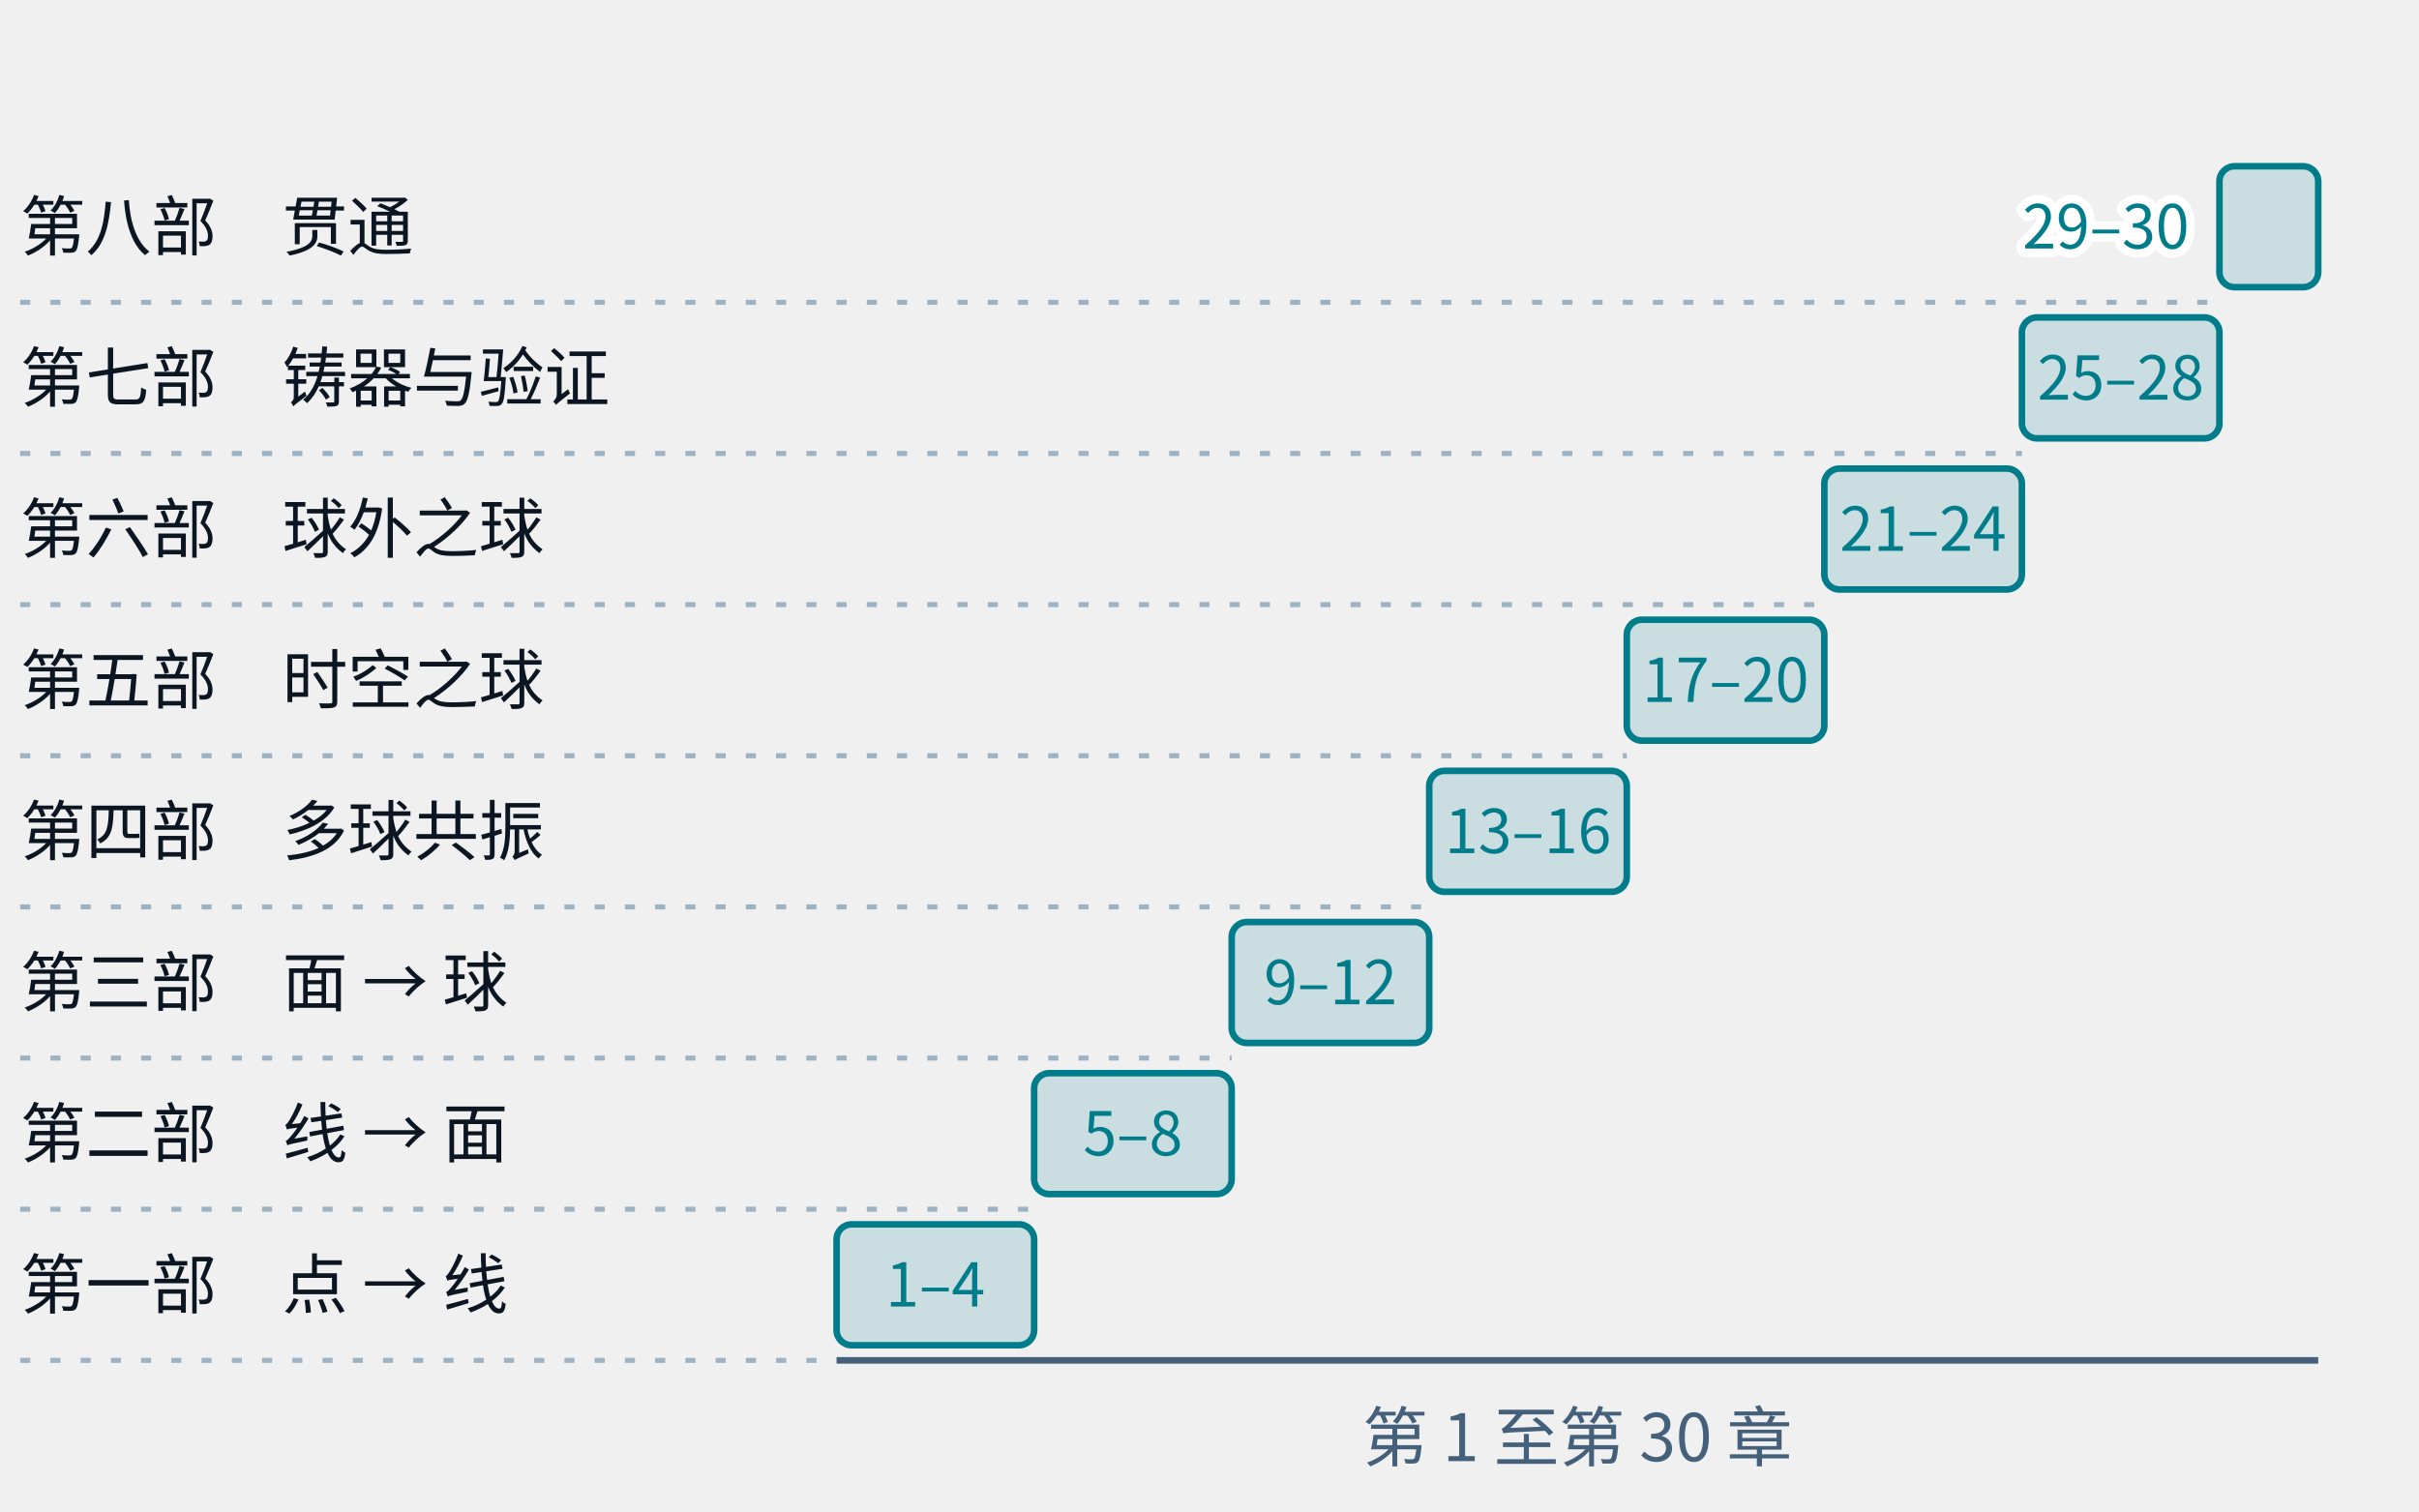
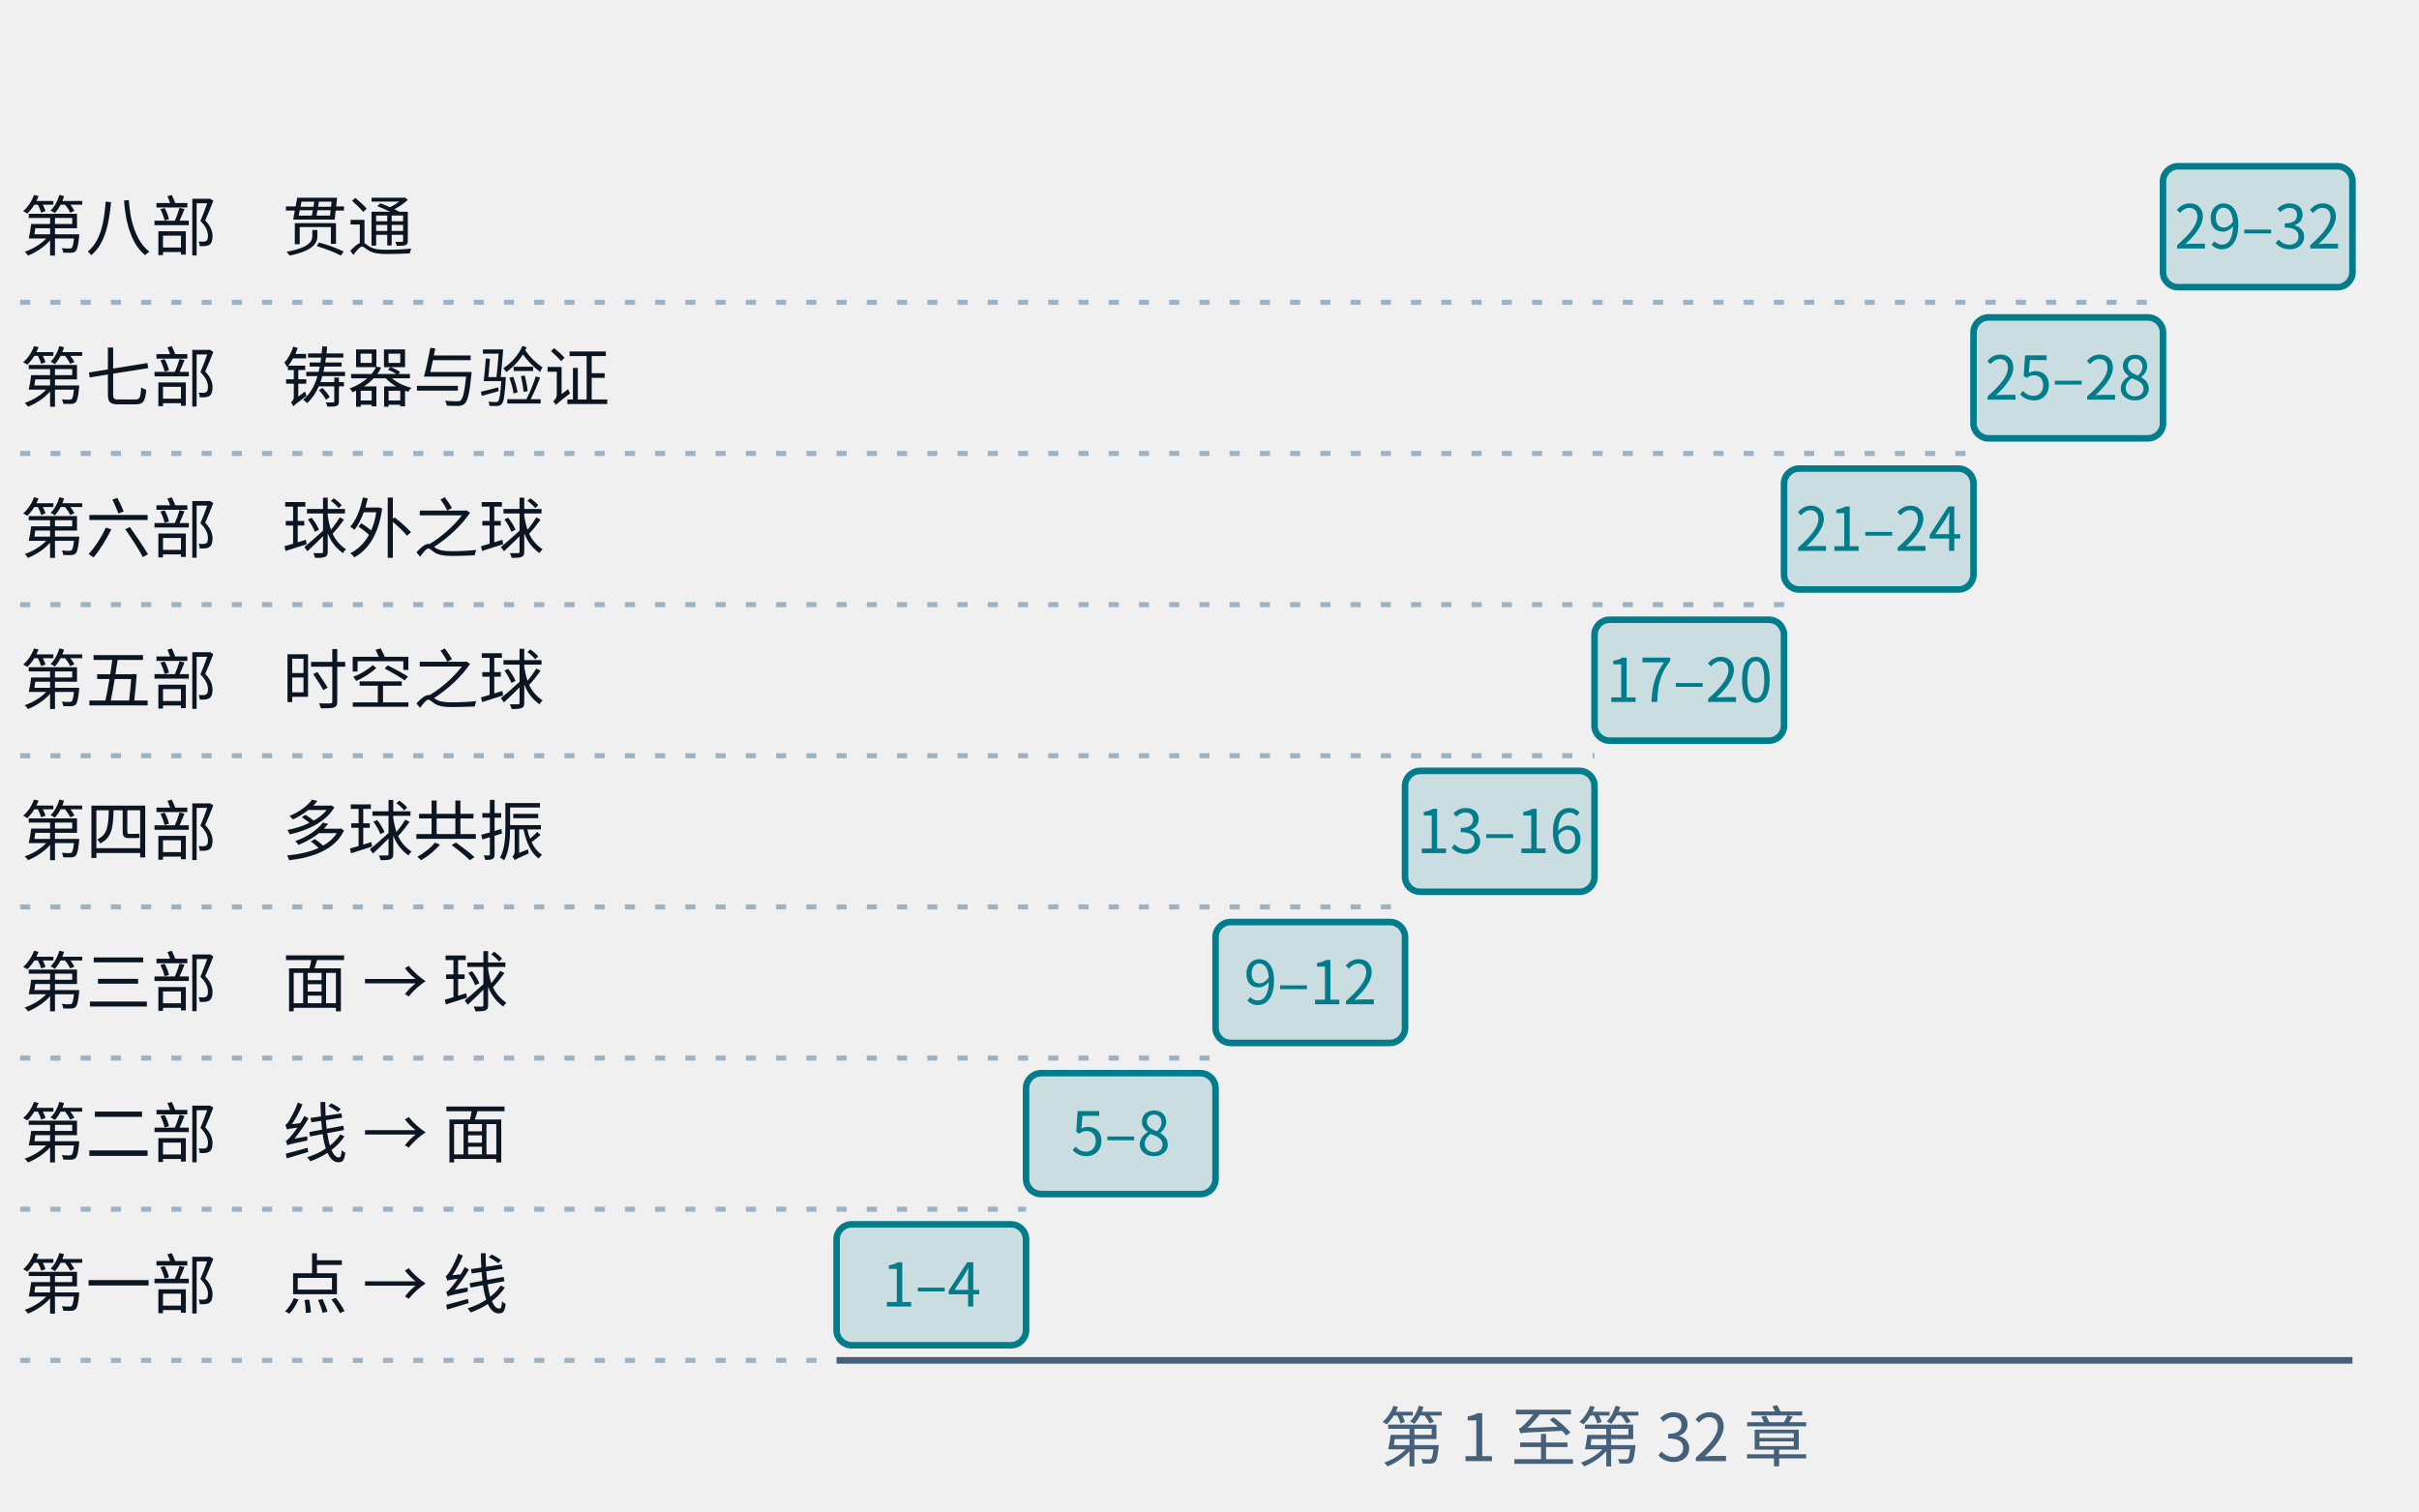
- <svg xmlns="http://www.w3.org/2000/svg" class="tr-fig" data-tr-fig="prelude-eight-parts" data-lang="zh" viewBox="0 0 480 300" width="480" height="300" font-family="'Noto Sans SC', 'Noto Sans CJK SC', 'Source Sans 3', 'PingFang SC', 'Microsoft YaHei', system-ui, sans-serif" role="img" aria-label="八条横条排成一架向右上方升起的阶梯，最下面是第一部（点 → 线，第 1–4 章），往上依次是第二部（线 → 面，5–8）、第三部（面 → 球，9–12）、第四部（多球共振，13–16）、第五部（时空之球，17–20）、第六部（球外之球，21–24）、第七部（铸器与验证，25–28），最上面是只有两章的第八部（贯通，29–30）。每条横条里写着它的章号范围，部名写在左边。">
+ <svg xmlns="http://www.w3.org/2000/svg" class="tr-fig" data-tr-fig="prelude-eight-parts" data-lang="zh" viewBox="0 0 480 300" width="480" height="300" font-family="'Noto Sans SC', 'Noto Sans CJK SC', 'Source Sans 3', 'PingFang SC', 'Microsoft YaHei', system-ui, sans-serif" role="img" aria-label="八条横条排成一架向右上方升起的阶梯，最下面是第一部（点 → 线，第 1–4 章），往上依次是第二部（线 → 面，5–8）、第三部（面 → 球，9–12）、第四部（多球共振，13–16）、第五部（时空之球，17–20）、第六部（球外之球，21–24）、第七部（铸器与验证，25–28），最上面是第八部（贯通，29–32）。每条横条里写着它的章号范围，部名写在左边。">
  <style>.ts-ink{stroke:#0b1622}.tf-ink{fill:#0b1622}.ts-dim{stroke:#45607a}.tf-dim{fill:#45607a}.ts-faint{stroke:#9db3c4}.tf-faint{fill:#9db3c4}.ts-edge{stroke:#b9d0dd}.tf-edge{fill:#b9d0dd}.ts-hot{stroke:#5f9bb5}.tf-hot{fill:#5f9bb5}.ts-bg{stroke:#ffffff}.tf-bg{fill:#ffffff}.ts-panel{stroke:#eef5f9}.tf-panel{fill:#eef5f9}.ts-sheet{stroke:#f7fbfd}.tf-sheet{fill:#f7fbfd}.ts-cyan{stroke:#007c8a}.tf-cyan{fill:#007c8a}.ts-magenta{stroke:#b0128f}.tf-magenta{fill:#b0128f}.ts-amber{stroke:#946200}.tf-amber{fill:#946200}.ts-violet{stroke:#5a45c8}.tf-violet{fill:#5a45c8}.ts-ok{stroke:#087a4c}.tf-ok{fill:#087a4c}.ts-warn{stroke:#c21f3a}.tf-warn{fill:#c21f3a}.ts-blue{stroke:#1d5fd0}.tf-blue{fill:#1d5fd0}.ts-orange{stroke:#b85410}.tf-orange{fill:#b85410}.ts-sigma{stroke:#28405a}.tf-sigma{fill:#28405a}@media (prefers-color-scheme:dark){.ts-ink{stroke:#d4efff}.tf-ink{fill:#d4efff}.ts-dim{stroke:#6f8ea5}.tf-dim{fill:#6f8ea5}.ts-faint{stroke:#34506a}.tf-faint{fill:#34506a}.ts-edge{stroke:#143049}.tf-edge{fill:#143049}.ts-hot{stroke:#1f5d7c}.tf-hot{fill:#1f5d7c}.ts-bg{stroke:#03060c}.tf-bg{fill:#03060c}.ts-panel{stroke:#07101b}.tf-panel{fill:#07101b}.ts-sheet{stroke:#050c16}.tf-sheet{fill:#050c16}.ts-cyan{stroke:#19f0ff}.tf-cyan{fill:#19f0ff}.ts-magenta{stroke:#ff2fd0}.tf-magenta{fill:#ff2fd0}.ts-amber{stroke:#ffc83d}.tf-amber{fill:#ffc83d}.ts-violet{stroke:#9d8cff}.tf-violet{fill:#9d8cff}.ts-ok{stroke:#46ffb2}.tf-ok{fill:#46ffb2}.ts-warn{stroke:#ff5064}.tf-warn{fill:#ff5064}.ts-blue{stroke:#2a7bff}.tf-blue{fill:#2a7bff}.ts-orange{stroke:#ff8a3c}.tf-orange{fill:#ff8a3c}.ts-sigma{stroke:#cfe3ff}.tf-sigma{fill:#cfe3ff}}</style>
-   <rect x="166" y="243" width="39.2" height="24" rx="3" class="ts-cyan tf-cyan" stroke-width="1.3" fill-opacity="0.16" />
-   <text class="tf-cyan" x="185.6" y="259.32" font-size="12" text-anchor="middle">1–4</text>
+   <rect x="166" y="243" width="37.6" height="24" rx="3" class="ts-cyan tf-cyan" stroke-width="1.3" fill-opacity="0.16" />
+   <text class="tf-cyan" x="184.8" y="259.32" font-size="12" text-anchor="middle">1–4</text>
  <line x1="4" y1="270" x2="166" y2="270" class="ts-faint" stroke-width="1" stroke-dasharray="2 4" fill="none" />
  <text class="tf-ink" x="4" y="259.68" font-size="13">第一部　点 → 线</text>
-   <rect x="205.2" y="213" width="39.2" height="24" rx="3" class="ts-cyan tf-cyan" stroke-width="1.3" fill-opacity="0.16" />
-   <text class="tf-cyan" x="224.8" y="229.32" font-size="12" text-anchor="middle">5–8</text>
-   <line x1="4" y1="240" x2="205.2" y2="240" class="ts-faint" stroke-width="1" stroke-dasharray="2 4" fill="none" />
+   <rect x="203.6" y="213" width="37.6" height="24" rx="3" class="ts-cyan tf-cyan" stroke-width="1.3" fill-opacity="0.16" />
+   <text class="tf-cyan" x="222.4" y="229.32" font-size="12" text-anchor="middle">5–8</text>
+   <line x1="4" y1="240" x2="203.6" y2="240" class="ts-faint" stroke-width="1" stroke-dasharray="2 4" fill="none" />
  <text class="tf-ink" x="4" y="229.68" font-size="13">第二部　线 → 面</text>
-   <rect x="244.4" y="183" width="39.2" height="24" rx="3" class="ts-cyan tf-cyan" stroke-width="1.3" fill-opacity="0.16" />
-   <text class="tf-cyan" x="264" y="199.32" font-size="12" text-anchor="middle">9–12</text>
-   <line x1="4" y1="210" x2="244.4" y2="210" class="ts-faint" stroke-width="1" stroke-dasharray="2 4" fill="none" />
+   <rect x="241.2" y="183" width="37.6" height="24" rx="3" class="ts-cyan tf-cyan" stroke-width="1.3" fill-opacity="0.16" />
+   <text class="tf-cyan" x="260" y="199.32" font-size="12" text-anchor="middle">9–12</text>
+   <line x1="4" y1="210" x2="241.2" y2="210" class="ts-faint" stroke-width="1" stroke-dasharray="2 4" fill="none" />
  <text class="tf-ink" x="4" y="199.68" font-size="13">第三部　面 → 球</text>
-   <rect x="283.6" y="153" width="39.2" height="24" rx="3" class="ts-cyan tf-cyan" stroke-width="1.3" fill-opacity="0.16" />
-   <text class="tf-cyan" x="303.2" y="169.32" font-size="12" text-anchor="middle">13–16</text>
-   <line x1="4" y1="180" x2="283.6" y2="180" class="ts-faint" stroke-width="1" stroke-dasharray="2 4" fill="none" />
+   <rect x="278.8" y="153" width="37.6" height="24" rx="3" class="ts-cyan tf-cyan" stroke-width="1.3" fill-opacity="0.16" />
+   <text class="tf-cyan" x="297.6" y="169.32" font-size="12" text-anchor="middle">13–16</text>
+   <line x1="4" y1="180" x2="278.8" y2="180" class="ts-faint" stroke-width="1" stroke-dasharray="2 4" fill="none" />
  <text class="tf-ink" x="4" y="169.68" font-size="13">第四部　多球共振</text>
-   <rect x="322.8" y="123" width="39.2" height="24" rx="3" class="ts-cyan tf-cyan" stroke-width="1.3" fill-opacity="0.16" />
-   <text class="tf-cyan" x="342.4" y="139.32" font-size="12" text-anchor="middle">17–20</text>
-   <line x1="4" y1="150" x2="322.8" y2="150" class="ts-faint" stroke-width="1" stroke-dasharray="2 4" fill="none" />
+   <rect x="316.4" y="123" width="37.6" height="24" rx="3" class="ts-cyan tf-cyan" stroke-width="1.3" fill-opacity="0.16" />
+   <text class="tf-cyan" x="335.2" y="139.32" font-size="12" text-anchor="middle">17–20</text>
+   <line x1="4" y1="150" x2="316.4" y2="150" class="ts-faint" stroke-width="1" stroke-dasharray="2 4" fill="none" />
  <text class="tf-ink" x="4" y="139.68" font-size="13">第五部　时空之球</text>
-   <rect x="362" y="93" width="39.2" height="24" rx="3" class="ts-cyan tf-cyan" stroke-width="1.3" fill-opacity="0.16" />
-   <text class="tf-cyan" x="381.6" y="109.32" font-size="12" text-anchor="middle">21–24</text>
-   <line x1="4" y1="120" x2="362" y2="120" class="ts-faint" stroke-width="1" stroke-dasharray="2 4" fill="none" />
+   <rect x="354" y="93" width="37.6" height="24" rx="3" class="ts-cyan tf-cyan" stroke-width="1.3" fill-opacity="0.16" />
+   <text class="tf-cyan" x="372.8" y="109.32" font-size="12" text-anchor="middle">21–24</text>
+   <line x1="4" y1="120" x2="354" y2="120" class="ts-faint" stroke-width="1" stroke-dasharray="2 4" fill="none" />
  <text class="tf-ink" x="4" y="109.68" font-size="13">第六部　球外之球</text>
-   <rect x="401.2" y="63" width="39.2" height="24" rx="3" class="ts-cyan tf-cyan" stroke-width="1.3" fill-opacity="0.16" />
-   <text class="tf-cyan" x="420.8" y="79.32" font-size="12" text-anchor="middle">25–28</text>
-   <line x1="4" y1="90" x2="401.2" y2="90" class="ts-faint" stroke-width="1" stroke-dasharray="2 4" fill="none" />
+   <rect x="391.6" y="63" width="37.6" height="24" rx="3" class="ts-cyan tf-cyan" stroke-width="1.3" fill-opacity="0.16" />
+   <text class="tf-cyan" x="410.4" y="79.32" font-size="12" text-anchor="middle">25–28</text>
+   <line x1="4" y1="90" x2="391.6" y2="90" class="ts-faint" stroke-width="1" stroke-dasharray="2 4" fill="none" />
  <text class="tf-ink" x="4" y="79.68" font-size="13">第七部　铸器与验证</text>
-   <rect x="440.4" y="33" width="19.6" height="24" rx="3" class="ts-cyan tf-cyan" stroke-width="1.3" fill-opacity="0.16" />
-   <text class="tf-cyan ts-bg" x="434.4" y="49.32" font-size="12" text-anchor="end" stroke-width="3.36" stroke-linejoin="round" paint-order="stroke">29–30</text>
-   <line x1="4" y1="60" x2="440.4" y2="60" class="ts-faint" stroke-width="1" stroke-dasharray="2 4" fill="none" />
+   <rect x="429.2" y="33" width="37.6" height="24" rx="3" class="ts-cyan tf-cyan" stroke-width="1.3" fill-opacity="0.16" />
+   <text class="tf-cyan" x="448" y="49.32" font-size="12" text-anchor="middle">29–32</text>
+   <line x1="4" y1="60" x2="429.2" y2="60" class="ts-faint" stroke-width="1" stroke-dasharray="2 4" fill="none" />
  <text class="tf-ink" x="4" y="49.68" font-size="13">第八部　贯通</text>
-   <line x1="166" y1="270" x2="460" y2="270" class="ts-dim" stroke-width="1.3" fill="none" />
-   <text class="tf-dim" x="313" y="290" font-size="13" text-anchor="middle">第 1 至第 30 章</text>
+   <line x1="166" y1="270" x2="466.8" y2="270" class="ts-dim" stroke-width="1.3" fill="none" />
+   <text class="tf-dim" x="316.4" y="290" font-size="13" text-anchor="middle">第 1 至第 32 章</text>
</svg>
